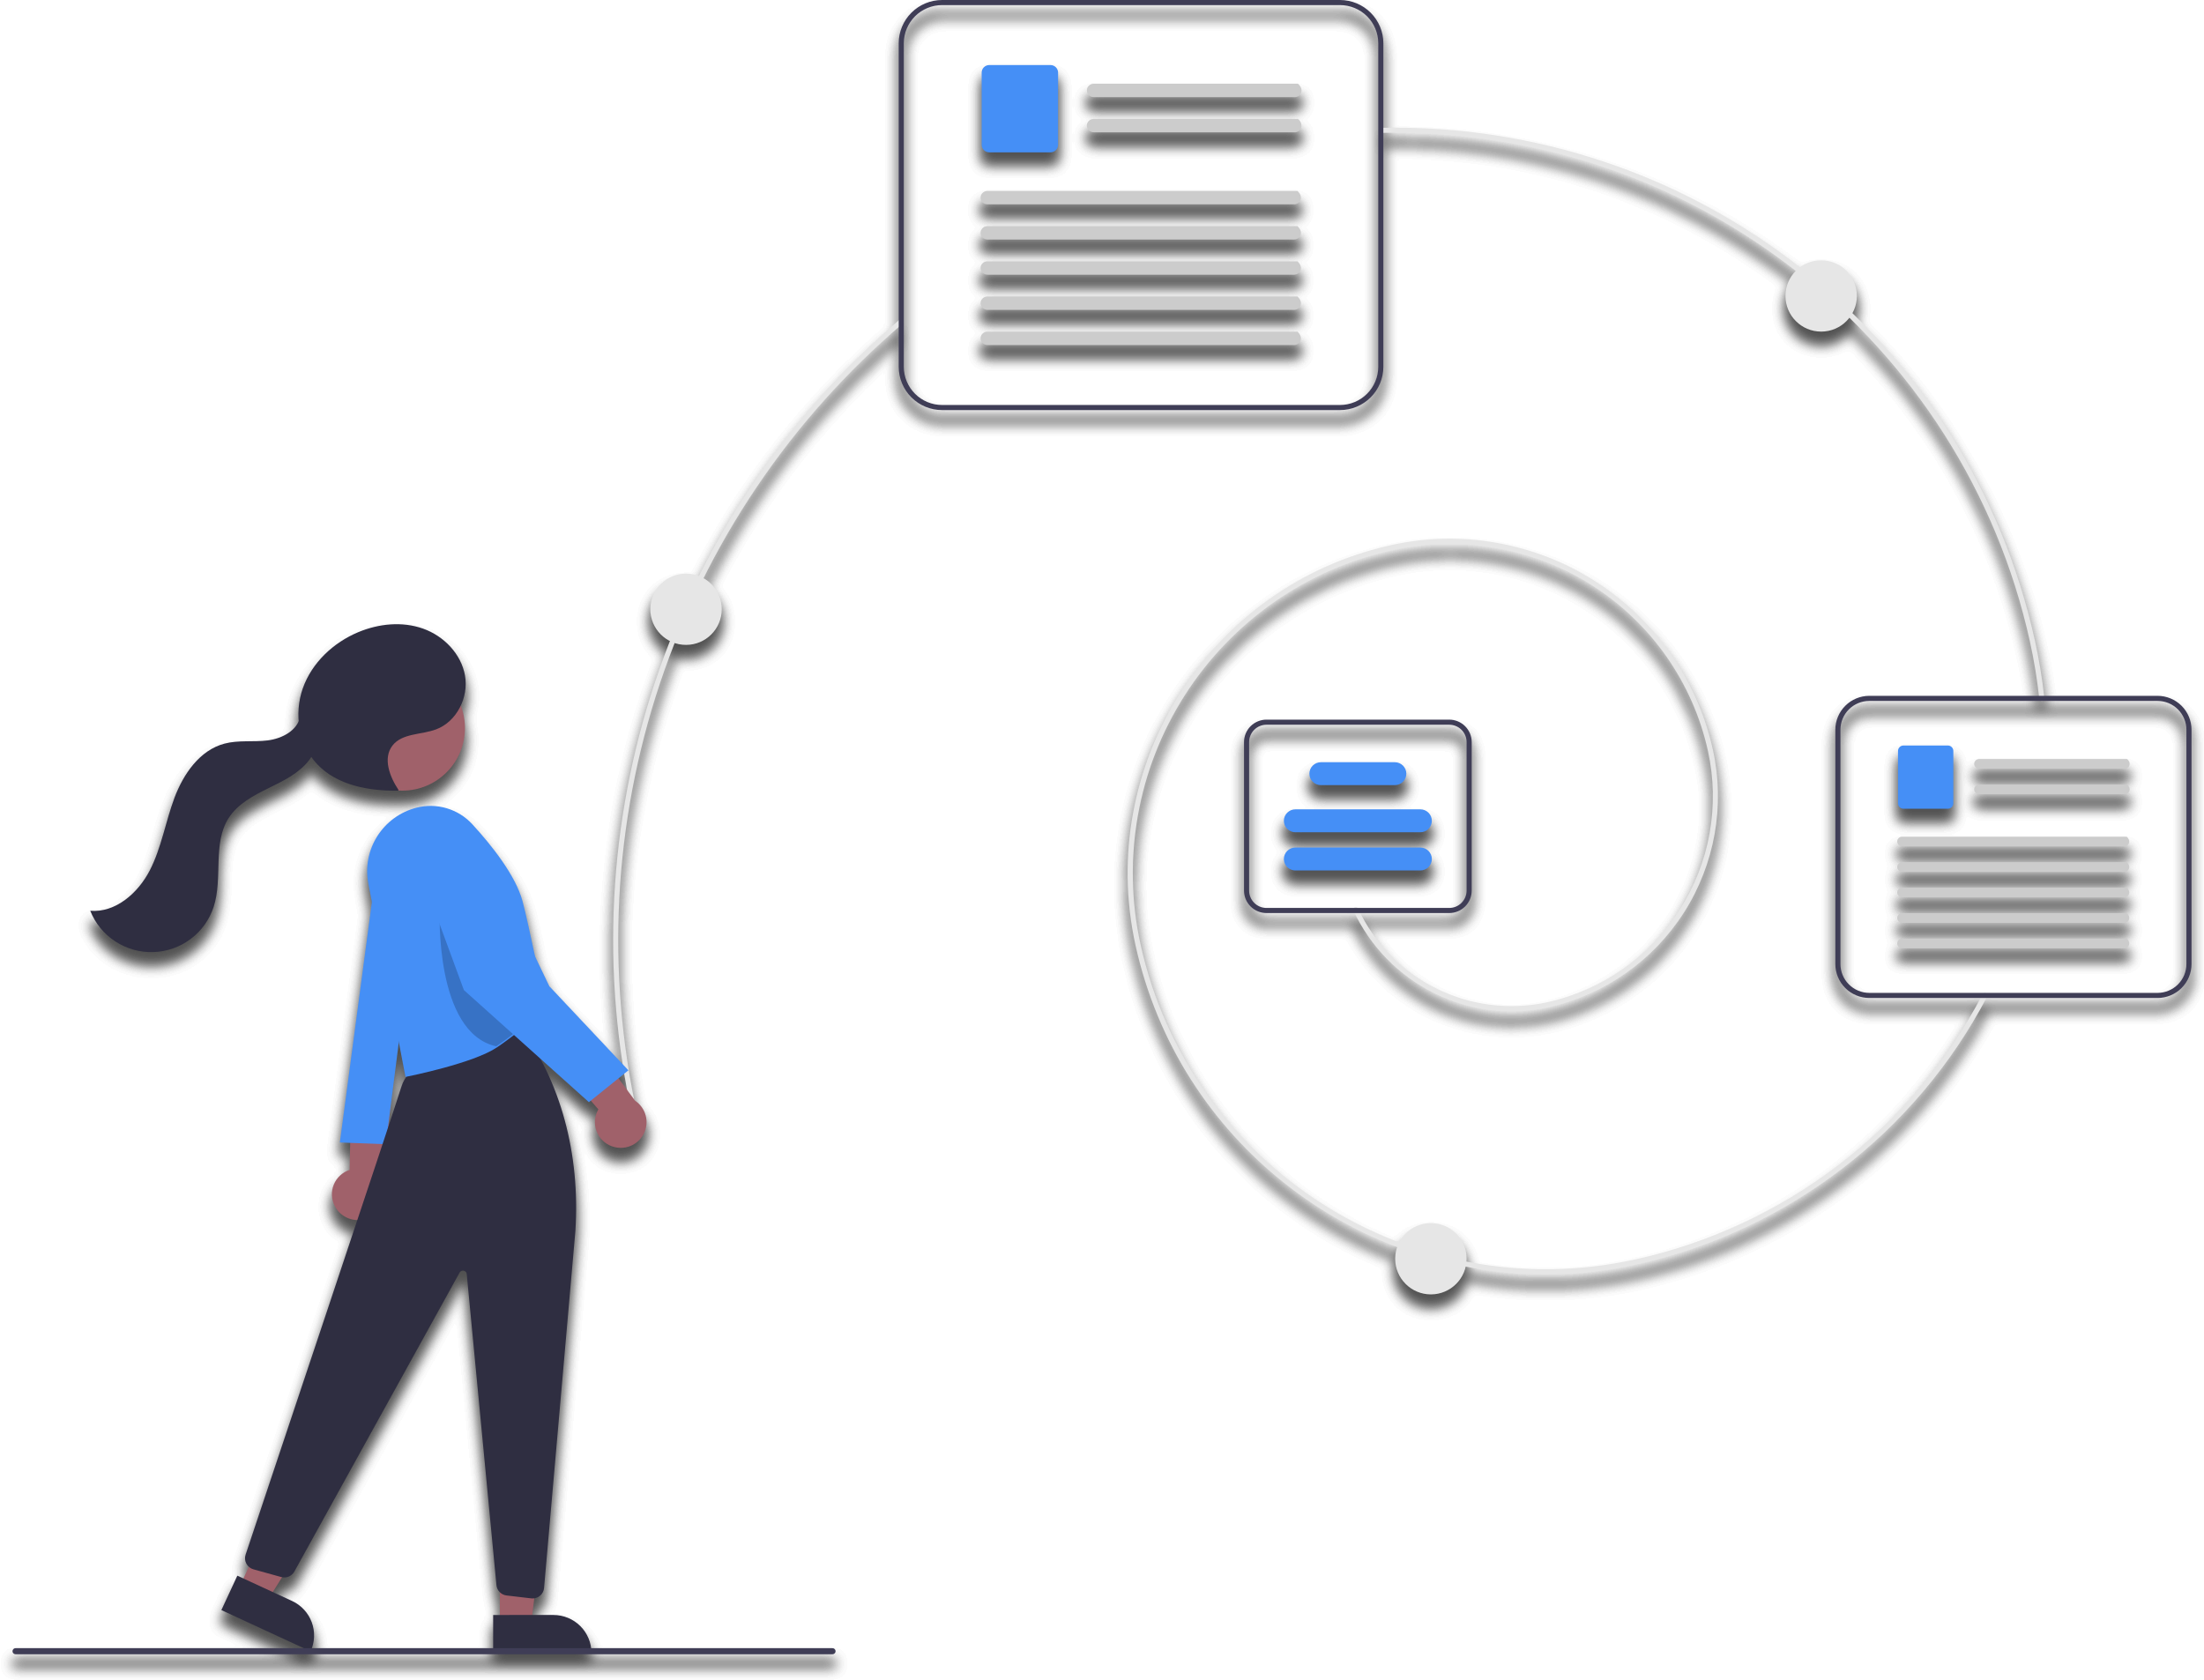
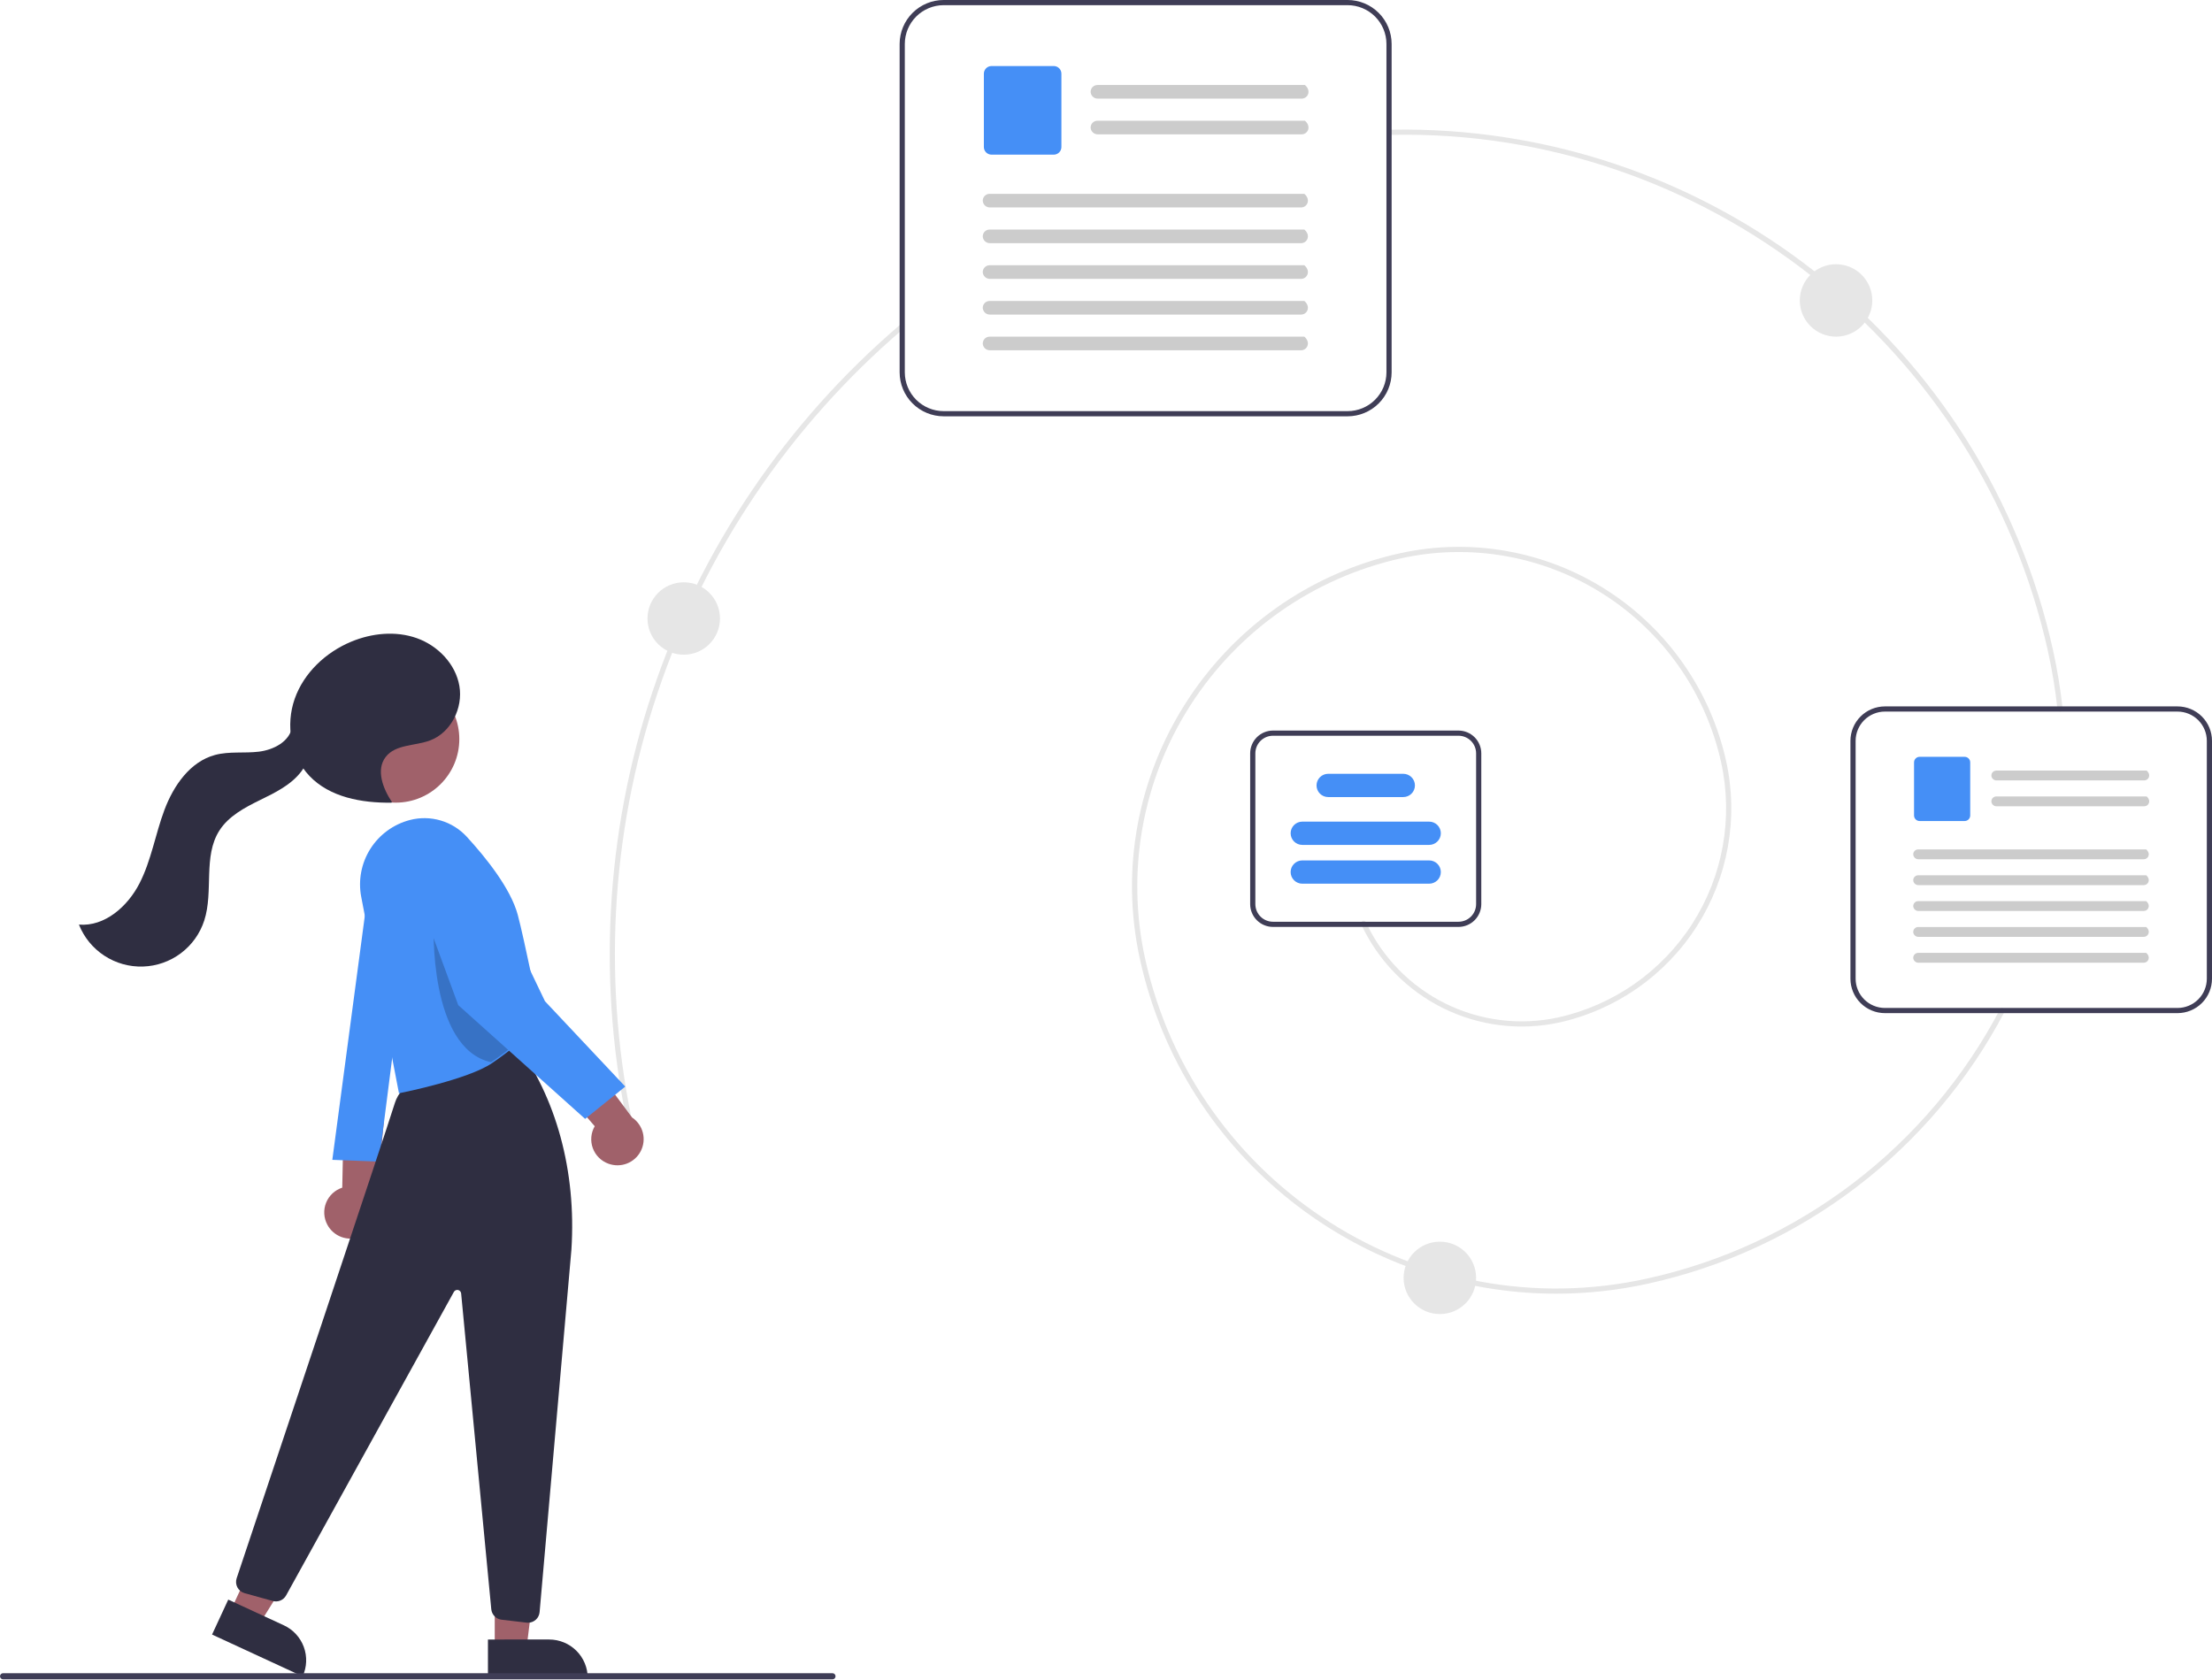
- <svg xmlns="http://www.w3.org/2000/svg" width="706" height="538" viewBox="0 0 706 538" fill="none">
-   <g filter="url(#filter0_dddd)">
-     <path d="M495.059 408.282C433.366 408.282 377.616 365.537 363.756 302.946C350.925 245.001 387.687 187.435 445.706 174.62C456.781 172.174 468.23 171.93 479.399 173.903C490.569 175.876 501.24 180.027 510.803 186.118C520.366 192.21 528.634 200.123 535.135 209.406C541.636 218.689 546.243 229.16 548.692 240.221C552.637 258.132 549.307 276.875 539.433 292.337C529.558 307.8 513.946 318.719 496.021 322.699C483.636 325.384 470.706 323.783 459.353 318.16C448 312.536 438.899 303.224 433.544 291.753C433.499 291.656 433.473 291.55 433.468 291.443C433.464 291.335 433.481 291.228 433.518 291.127C433.555 291.026 433.611 290.934 433.685 290.855C433.758 290.776 433.845 290.712 433.943 290.667C434.041 290.622 434.147 290.597 434.254 290.593C434.362 290.589 434.469 290.606 434.57 290.644C434.671 290.681 434.763 290.738 434.842 290.812C434.921 290.885 434.984 290.973 435.029 291.071C440.225 302.205 449.059 311.244 460.078 316.701C471.098 322.159 483.648 323.712 495.668 321.105C513.17 317.219 528.414 306.557 538.056 291.46C547.697 276.362 550.949 258.062 547.097 240.573C542.244 218.657 528.872 199.564 509.924 187.494C490.975 175.425 468.002 171.367 446.058 176.214C418.592 182.313 394.67 199.044 379.539 222.737C364.409 246.429 359.307 275.148 365.351 302.593C381.171 374.035 452.236 419.303 523.771 403.504C547.405 398.3 569.614 388 588.844 373.325C608.074 358.649 623.86 339.953 635.096 318.546C635.146 318.451 635.214 318.366 635.296 318.298C635.379 318.229 635.474 318.177 635.577 318.145C635.679 318.113 635.787 318.101 635.894 318.111C636.001 318.121 636.105 318.151 636.201 318.201C636.296 318.251 636.38 318.32 636.449 318.402C636.518 318.485 636.569 318.58 636.601 318.683C636.633 318.785 636.644 318.893 636.634 319C636.624 319.107 636.593 319.211 636.543 319.306C625.196 340.923 609.255 359.803 589.837 374.622C570.418 389.442 547.99 399.843 524.124 405.098C514.581 407.21 504.835 408.278 495.059 408.282Z" fill="#E6E6E6" />
-     <path d="M654.049 224.571C653.847 224.571 653.653 224.496 653.503 224.362C653.354 224.227 653.259 224.042 653.237 223.842C652.572 217.673 651.567 211.546 650.226 205.488C628.886 109.116 541.796 40.557 443.146 42.561C442.929 42.565 442.72 42.483 442.563 42.333C442.407 42.183 442.317 41.977 442.313 41.761C442.308 41.545 442.39 41.335 442.54 41.179C442.691 41.023 442.897 40.933 443.113 40.929C491.534 40.031 538.774 55.893 576.817 85.824C614.859 115.755 641.36 157.91 651.822 205.136C653.176 211.253 654.191 217.44 654.862 223.668C654.874 223.775 654.864 223.882 654.834 223.985C654.804 224.088 654.753 224.184 654.686 224.267C654.619 224.351 654.535 224.42 654.441 224.471C654.347 224.523 654.244 224.555 654.137 224.566C654.108 224.569 654.078 224.571 654.049 224.571Z" fill="#E6E6E6" />
-     <path d="M203.413 358.405C203.227 358.405 203.047 358.341 202.902 358.225C202.757 358.109 202.656 357.947 202.616 357.765C192.332 311.482 194.847 263.276 209.891 218.311C224.936 173.345 251.944 133.313 288.022 102.502C288.104 102.432 288.198 102.378 288.3 102.344C288.403 102.31 288.511 102.297 288.618 102.305C288.725 102.313 288.83 102.342 288.926 102.39C289.023 102.439 289.108 102.506 289.178 102.587C289.248 102.669 289.302 102.764 289.335 102.866C289.368 102.969 289.381 103.076 289.372 103.184C289.364 103.291 289.334 103.395 289.285 103.491C289.236 103.587 289.168 103.672 289.086 103.741C253.232 134.36 226.393 174.142 211.442 218.828C196.491 263.513 193.992 311.418 204.212 357.413C204.238 357.532 204.237 357.656 204.21 357.775C204.182 357.894 204.128 358.005 204.051 358.101C203.974 358.196 203.877 358.273 203.767 358.325C203.656 358.378 203.535 358.405 203.413 358.405Z" fill="#E6E6E6" />
-     <path d="M429.239 131.386H301.771C298.088 131.382 294.557 129.919 291.953 127.318C289.349 124.717 287.884 121.191 287.88 117.513V13.873C287.884 10.195 289.349 6.669 291.953 4.068C294.557 1.467 298.088 0.004 301.771 0H429.239C432.922 0.004 436.453 1.467 439.057 4.068C441.661 6.669 443.126 10.195 443.13 13.873V117.513C443.126 121.191 441.661 124.717 439.057 127.318C436.453 129.919 432.922 131.382 429.239 131.386ZM301.771 1.632C298.521 1.636 295.406 2.927 293.108 5.221C290.81 7.516 289.518 10.628 289.514 13.873V117.513C289.518 120.758 290.81 123.87 293.108 126.164C295.406 128.459 298.521 129.75 301.771 129.754H429.239C432.489 129.75 435.604 128.459 437.902 126.164C440.199 123.87 441.492 120.758 441.496 117.513V13.873C441.492 10.628 440.199 7.516 437.902 5.221C435.604 2.927 432.489 1.636 429.239 1.632H301.771Z" fill="#3F3D56" />
-     <path d="M414.75 31.123H350.419C349.853 31.134 349.305 30.931 348.884 30.554C348.463 30.177 348.201 29.654 348.151 29.092C348.135 28.801 348.179 28.509 348.28 28.235C348.381 27.962 348.536 27.712 348.737 27.5C348.938 27.288 349.18 27.12 349.448 27.004C349.716 26.889 350.005 26.83 350.297 26.83H415.783C417.94 28.723 416.625 31.123 414.75 31.123L414.75 31.123Z" fill="#CCCCCC" />
-     <path d="M414.75 42.393H350.419C349.853 42.404 349.305 42.201 348.884 41.824C348.463 41.447 348.201 40.924 348.151 40.362C348.135 40.07 348.179 39.779 348.28 39.505C348.381 39.232 348.536 38.981 348.737 38.77C348.938 38.558 349.18 38.389 349.448 38.274C349.716 38.159 350.005 38.099 350.297 38.099H415.783C417.94 39.993 416.625 42.393 414.75 42.393H414.75Z" fill="#CCCCCC" />
-     <path d="M336.512 48.81H316.878C316.237 48.809 315.623 48.554 315.169 48.102C314.716 47.649 314.461 47.035 314.46 46.395V23.255C314.461 22.615 314.716 22.001 315.169 21.549C315.623 21.096 316.237 20.841 316.878 20.841H336.512C337.153 20.842 337.767 21.096 338.22 21.549C338.674 22.002 338.929 22.615 338.929 23.255V46.395C338.929 47.035 338.674 47.649 338.221 48.102C337.767 48.554 337.153 48.809 336.512 48.81Z" fill="#458FF6" />
-     <path d="M414.563 65.468H316.381C315.816 65.479 315.267 65.276 314.846 64.899C314.425 64.522 314.163 63.999 314.113 63.436C314.098 63.145 314.142 62.854 314.242 62.58C314.343 62.306 314.499 62.056 314.7 61.844C314.9 61.633 315.142 61.464 315.411 61.349C315.679 61.234 315.968 61.174 316.26 61.174H415.596C417.754 63.068 416.439 65.468 414.563 65.468V65.468Z" fill="#CCCCCC" />
-     <path d="M414.563 76.741H316.381C315.816 76.752 315.267 76.549 314.846 76.172C314.425 75.795 314.163 75.272 314.113 74.71C314.098 74.418 314.142 74.127 314.242 73.853C314.343 73.58 314.499 73.329 314.7 73.118C314.9 72.906 315.142 72.737 315.411 72.622C315.679 72.507 315.968 72.448 316.26 72.448H415.596C417.754 74.341 416.439 76.741 414.563 76.741V76.741Z" fill="#CCCCCC" />
-     <path d="M414.563 88.006H316.381C315.816 88.018 315.267 87.814 314.846 87.438C314.425 87.06 314.163 86.538 314.113 85.975C314.098 85.684 314.142 85.393 314.242 85.119C314.343 84.845 314.499 84.595 314.7 84.383C314.9 84.172 315.142 84.003 315.411 83.888C315.679 83.773 315.968 83.713 316.26 83.713H415.596C417.754 85.606 416.439 88.006 414.563 88.006V88.006Z" fill="#CCCCCC" />
-     <path d="M414.563 99.279H316.381C315.816 99.29 315.267 99.087 314.846 98.71C314.425 98.333 314.163 97.81 314.113 97.248C314.098 96.956 314.142 96.665 314.242 96.391C314.343 96.118 314.499 95.867 314.7 95.656C314.9 95.444 315.142 95.275 315.411 95.16C315.679 95.045 315.968 94.986 316.26 94.986H415.596C417.754 96.879 416.439 99.279 414.563 99.279V99.279Z" fill="#CCCCCC" />
-     <path d="M414.563 110.545H316.381C315.816 110.557 315.267 110.353 314.846 109.976C314.425 109.599 314.163 109.077 314.113 108.514C314.098 108.223 314.142 107.931 314.242 107.658C314.343 107.384 314.499 107.134 314.7 106.922C314.9 106.71 315.142 106.542 315.411 106.427C315.679 106.311 315.968 106.252 316.26 106.252H415.596C417.754 108.145 416.439 110.545 414.563 110.545V110.545Z" fill="#CCCCCC" />
-     <path d="M691.121 319.742H598.788C595.904 319.739 593.138 318.593 591.099 316.556C589.059 314.519 587.912 311.757 587.909 308.877V233.804C587.912 230.923 589.059 228.162 591.099 226.125C593.138 224.088 595.904 222.942 598.788 222.939H691.121C694.005 222.942 696.77 224.088 698.81 226.125C700.849 228.162 701.997 230.923 702 233.804V308.877C701.997 311.757 700.849 314.519 698.81 316.556C696.77 318.593 694.005 319.739 691.121 319.742ZM598.788 224.571C596.337 224.574 593.987 225.547 592.254 227.278C590.521 229.009 589.546 231.356 589.543 233.804V308.877C589.546 311.325 590.521 313.672 592.254 315.402C593.987 317.133 596.337 318.107 598.788 318.11H691.121C693.572 318.107 695.922 317.133 697.655 315.402C699.388 313.672 700.363 311.325 700.366 308.877V233.804C700.363 231.356 699.388 229.009 697.655 227.278C695.922 225.547 693.572 224.574 691.121 224.571L598.788 224.571Z" fill="#3F3D56" />
-     <path d="M680.626 246.299H634.027C633.617 246.308 633.22 246.16 632.915 245.887C632.61 245.614 632.42 245.236 632.384 244.828C632.373 244.617 632.404 244.406 632.477 244.208C632.55 244.01 632.663 243.828 632.809 243.675C632.954 243.522 633.129 243.399 633.324 243.316C633.518 243.233 633.727 243.189 633.939 243.189H681.374C682.937 244.561 681.984 246.299 680.626 246.299L680.626 246.299Z" fill="#CCCCCC" />
-     <path d="M680.626 254.463H634.027C633.617 254.471 633.22 254.324 632.915 254.051C632.61 253.777 632.42 253.399 632.384 252.991C632.373 252.78 632.405 252.569 632.478 252.371C632.551 252.173 632.663 251.992 632.809 251.838C632.954 251.685 633.129 251.563 633.324 251.479C633.518 251.396 633.727 251.353 633.939 251.353H681.374C682.937 252.724 681.984 254.463 680.626 254.463L680.626 254.463Z" fill="#CCCCCC" />
-     <path d="M623.953 259.111H609.731C609.267 259.11 608.822 258.926 608.493 258.598C608.165 258.27 607.98 257.825 607.98 257.361V240.6C607.98 240.136 608.165 239.692 608.493 239.364C608.822 239.036 609.267 238.852 609.731 238.851H623.953C624.417 238.852 624.862 239.036 625.191 239.364C625.519 239.692 625.704 240.136 625.704 240.6V257.361C625.704 257.825 625.519 258.27 625.191 258.598C624.863 258.926 624.417 259.11 623.953 259.111Z" fill="#458FF6" />
-     <path d="M680.491 271.177H609.372C608.962 271.186 608.565 271.038 608.26 270.765C607.955 270.492 607.765 270.113 607.729 269.706C607.717 269.495 607.749 269.284 607.822 269.086C607.895 268.887 608.008 268.706 608.153 268.553C608.299 268.399 608.474 268.277 608.668 268.194C608.863 268.11 609.072 268.067 609.284 268.067H681.239C682.802 269.439 681.849 271.177 680.491 271.177V271.177Z" fill="#CCCCCC" />
-     <path d="M680.491 279.343H609.372C608.962 279.351 608.565 279.204 608.26 278.931C607.955 278.658 607.765 278.279 607.729 277.871C607.717 277.661 607.749 277.449 607.822 277.251C607.895 277.053 608.008 276.872 608.153 276.718C608.299 276.565 608.474 276.443 608.668 276.359C608.863 276.276 609.072 276.233 609.284 276.233H681.239C682.802 277.604 681.849 279.343 680.491 279.343V279.343Z" fill="#CCCCCC" />
-     <path d="M680.491 287.503H609.372C608.962 287.512 608.565 287.364 608.26 287.091C607.955 286.818 607.765 286.439 607.729 286.032C607.717 285.821 607.749 285.61 607.822 285.412C607.895 285.213 608.008 285.032 608.153 284.879C608.299 284.726 608.474 284.603 608.668 284.52C608.863 284.436 609.072 284.393 609.284 284.393H681.239C682.802 285.765 681.849 287.503 680.491 287.503V287.503Z" fill="#CCCCCC" />
-     <path d="M680.491 295.669H609.372C608.962 295.677 608.565 295.53 608.26 295.257C607.955 294.983 607.765 294.605 607.729 294.197C607.717 293.986 607.749 293.775 607.822 293.577C607.895 293.379 608.008 293.198 608.153 293.044C608.299 292.891 608.474 292.769 608.668 292.685C608.863 292.602 609.072 292.559 609.284 292.559H681.239C682.802 293.93 681.849 295.669 680.491 295.669V295.669Z" fill="#CCCCCC" />
-     <path d="M680.491 303.83H609.372C608.962 303.838 608.565 303.691 608.26 303.417C607.955 303.144 607.765 302.766 607.729 302.358C607.717 302.147 607.749 301.936 607.822 301.738C607.895 301.54 608.008 301.358 608.153 301.205C608.299 301.052 608.474 300.93 608.668 300.846C608.863 300.763 609.072 300.72 609.284 300.72H681.239C682.802 302.091 681.849 303.83 680.491 303.83V303.83Z" fill="#CCCCCC" />
-     <path d="M464.228 292.533H405.689C403.781 292.53 401.952 291.773 400.603 290.425C399.254 289.078 398.495 287.251 398.493 285.345V237.75C398.495 235.845 399.254 234.018 400.603 232.67C401.952 231.323 403.781 230.565 405.689 230.563H464.228C466.136 230.565 467.965 231.323 469.314 232.67C470.663 234.018 471.422 235.845 471.424 237.75V285.345C471.422 287.251 470.663 289.078 469.314 290.425C467.965 291.773 466.136 292.53 464.228 292.533ZM405.689 232.195C404.215 232.197 402.801 232.782 401.758 233.824C400.715 234.865 400.129 236.277 400.127 237.75V285.345C400.129 286.818 400.715 288.23 401.758 289.272C402.801 290.313 404.215 290.899 405.689 290.9H464.228C465.703 290.899 467.116 290.313 468.159 289.272C469.202 288.23 469.788 286.818 469.79 285.345V237.75C469.788 236.277 469.202 234.865 468.159 233.824C467.116 232.782 465.703 232.197 464.228 232.195H405.689Z" fill="#3F3D56" />
-     <path d="M454.978 266.648H414.939C413.964 266.648 413.029 266.261 412.339 265.572C411.65 264.884 411.262 263.95 411.262 262.976C411.262 262.002 411.65 261.068 412.339 260.379C413.029 259.69 413.964 259.303 414.939 259.303H454.978C455.953 259.303 456.888 259.69 457.578 260.379C458.267 261.068 458.655 262.002 458.655 262.976C458.655 263.95 458.267 264.884 457.578 265.572C456.888 266.261 455.953 266.648 454.978 266.648Z" fill="#458FF6" />
-     <path d="M446.807 251.551H423.111C422.135 251.551 421.2 251.164 420.511 250.475C419.821 249.787 419.434 248.853 419.434 247.879C419.434 246.905 419.821 245.971 420.511 245.282C421.2 244.593 422.135 244.206 423.111 244.206H446.807C447.782 244.206 448.717 244.593 449.407 245.282C450.096 245.971 450.484 246.905 450.484 247.879C450.484 248.853 450.096 249.787 449.407 250.475C448.717 251.164 447.782 251.551 446.807 251.551Z" fill="#458FF6" />
-     <path d="M454.978 278.889H414.939C413.964 278.889 413.029 278.502 412.339 277.813C411.65 277.125 411.262 276.191 411.262 275.217C411.262 274.243 411.65 273.309 412.339 272.62C413.029 271.931 413.964 271.544 414.939 271.544H454.978C455.953 271.544 456.888 271.931 457.578 272.62C458.267 273.309 458.655 274.243 458.655 275.217C458.655 276.191 458.267 277.125 457.578 277.813C456.888 278.502 455.953 278.889 454.978 278.889Z" fill="#458FF6" />
-     <path d="M107.28 386.488C106.715 385.43 106.389 384.26 106.325 383.062C106.261 381.864 106.461 380.667 106.911 379.555C107.361 378.442 108.049 377.442 108.928 376.624C109.807 375.806 110.854 375.19 111.997 374.821L112.599 345.665L125.091 354.267L122.604 380.635C123.099 382.593 122.858 384.665 121.925 386.457C120.993 388.249 119.435 389.638 117.546 390.359C115.657 391.081 113.568 391.086 111.676 390.372C109.784 389.659 108.22 388.277 107.28 386.488H107.28Z" fill="#A0616A" />
-     <path d="M121.093 274.223L108.865 366.041L123.585 366.595L135.887 270.209L132.935 268.469C131.812 267.807 130.542 267.434 129.238 267.381C127.935 267.329 126.64 267.6 125.467 268.17C124.294 268.74 123.281 269.591 122.517 270.647C121.754 271.703 121.265 272.932 121.093 274.223Z" fill="#458FF6" />
-     <path d="M160.119 520.281L170.136 520.281L174.902 481.691L160.117 481.691L160.119 520.281Z" fill="#A0616A" />
-     <path d="M189.457 529.57L157.973 529.572L157.972 517.423L177.292 517.422C180.518 517.422 183.612 518.702 185.893 520.98C188.175 523.258 189.456 526.348 189.457 529.57Z" fill="#2F2E41" />
-     <path d="M76.772 508.325L85.862 512.527L106.421 479.509L93.004 473.306L76.772 508.325Z" fill="#A0616A" />
-     <path d="M99.487 529.064L70.916 515.854L76.026 504.83L93.558 512.936C96.486 514.289 98.755 516.749 99.867 519.774C100.979 522.798 100.842 526.14 99.487 529.064Z" fill="#2F2E41" />
-     <path d="M170.621 512.127C170.474 512.127 170.327 512.119 170.182 512.102L162.256 511.17C161.423 511.069 160.649 510.687 160.061 510.087C159.474 509.488 159.109 508.706 159.025 507.872L149.512 408.197C149.487 407.937 149.379 407.691 149.204 407.496C149.03 407.302 148.797 407.168 148.54 407.115C148.284 407.062 148.017 407.092 147.779 407.201C147.542 407.311 147.345 407.493 147.219 407.722L94.286 503.5C93.888 504.225 93.255 504.794 92.492 505.115C91.729 505.435 90.879 505.487 90.082 505.264L81.179 502.794C80.698 502.661 80.25 502.432 79.861 502.12C79.472 501.808 79.15 501.421 78.916 500.981C78.682 500.541 78.54 500.059 78.498 499.562C78.457 499.066 78.517 498.566 78.675 498.094C86.429 474.923 125.277 358.792 128.599 348.103C132.567 335.332 162.194 330.299 164.746 329.889L166.213 328.424L166.495 328.803C179.572 346.384 185.899 369.668 184.312 394.367L184.312 394.376L174.274 508.775C174.194 509.688 173.775 510.539 173.099 511.159C172.423 511.779 171.539 512.125 170.621 512.127Z" fill="#2F2E41" />
-     <path d="M128.867 253.313C139.951 253.313 148.936 244.339 148.936 233.27C148.936 222.2 139.951 213.226 128.867 213.226C117.784 213.226 108.798 222.2 108.798 233.27C108.798 244.339 117.784 253.313 128.867 253.313Z" fill="#A0616A" />
-     <path d="M129.891 345.033L117.983 283.043C116.986 277.806 118.02 272.387 120.874 267.883C123.729 263.38 128.191 260.128 133.356 258.786C136.548 257.957 139.906 258.013 143.069 258.948C146.232 259.883 149.08 261.661 151.306 264.092C157.384 270.719 165.105 280.363 167.37 288.675C169.288 295.731 174.684 322.171 174.739 322.437L174.781 322.647L174.632 322.802C174.604 322.831 171.713 325.815 167.212 329.54C164.571 331.726 161.872 333.755 159.19 335.57C151.657 340.65 131.163 344.779 130.295 344.952L129.891 345.033Z" fill="#458FF6" />
-     <path opacity="0.2" d="M158.96 335.233C161.951 333.209 164.664 331.12 166.952 329.226C166.126 317.035 148.142 291.508 140.853 291.508C140.853 291.508 139.129 330.851 158.96 335.233Z" fill="black" />
-     <path d="M195.979 367.253C194.849 366.844 193.824 366.193 192.974 365.345C192.124 364.497 191.47 363.474 191.059 362.346C190.648 361.219 190.489 360.016 190.594 358.821C190.699 357.626 191.065 356.468 191.667 355.429L172.58 333.36L187.627 331.404L203.445 352.661C205.125 353.786 206.333 355.487 206.841 357.442C207.349 359.397 207.121 361.471 206.201 363.269C205.281 365.068 203.732 366.467 201.848 367.201C199.964 367.935 197.875 367.953 195.979 367.253H195.979Z" fill="#A0616A" />
-     <path d="M142.617 260.11C143.448 260.127 144.276 260.222 145.09 260.393C146.737 260.769 148.265 261.547 149.537 262.658C150.808 263.769 151.784 265.178 152.377 266.758L175.973 315.99L201.303 342.92L188.638 353.121L148.6 317.214L132.604 273.733C132.093 272.163 131.964 270.494 132.227 268.864C132.489 267.234 133.136 265.69 134.115 264.359C135.093 263.028 136.374 261.948 137.852 261.21C139.331 260.471 140.964 260.094 142.617 260.11Z" fill="#458FF6" />
-     <path d="M127.679 253.128C124.823 248.859 122.569 242.938 125.714 238.875C128.818 234.865 134.941 235.456 139.695 233.681C146.317 231.21 150.157 223.44 148.959 216.482C147.762 209.524 142.169 203.756 135.507 201.396C128.844 199.036 121.331 199.804 114.807 202.521C106.775 205.867 99.885 212.339 96.996 220.537C94.107 228.735 95.652 238.579 101.645 244.88C108.071 251.635 118.155 253.436 127.484 253.327" fill="#2F2E41" />
-     <path d="M96.164 229.496C95.347 234.058 90.335 236.65 85.729 237.219C81.124 237.789 76.359 237.058 71.875 238.255C63.97 240.364 58.757 247.956 55.887 255.609C53.017 263.261 51.745 271.52 48.016 278.794C44.288 286.068 37.058 292.481 28.905 291.8C30.502 295.817 33.301 299.243 36.92 301.612C40.539 303.981 44.802 305.177 49.127 305.037C53.452 304.897 57.628 303.427 61.086 300.829C64.544 298.231 67.115 294.631 68.448 290.52C71.443 281.284 68.005 270.271 73.243 262.093C76.142 257.568 81.147 254.907 85.973 252.535C90.799 250.163 95.865 247.729 99.1 243.438C102.336 239.147 102.983 232.37 98.995 228.764" fill="#2F2E41" />
-     <path d="M4.973 530H266.687C266.944 529.999 267.191 529.896 267.373 529.714C267.555 529.532 267.657 529.285 267.657 529.028C267.657 528.771 267.555 528.524 267.373 528.342C267.191 528.16 266.944 528.057 266.687 528.057H4.973C4.715 528.057 4.469 528.16 4.287 528.342C4.105 528.524 4.003 528.771 4.003 529.028C4.003 529.285 4.105 529.532 4.287 529.714C4.469 529.896 4.715 529.999 4.973 530Z" fill="#3F3D56" />
-     <path d="M219.756 206.618C226.074 206.618 231.195 201.503 231.195 195.193C231.195 188.883 226.074 183.768 219.756 183.768C213.438 183.768 208.316 188.883 208.316 195.193C208.316 201.503 213.438 206.618 219.756 206.618Z" fill="#E6E6E6" />
-     <path d="M583.368 106.242C589.686 106.242 594.807 101.127 594.807 94.817C594.807 88.507 589.686 83.392 583.368 83.392C577.05 83.392 571.928 88.507 571.928 94.817C571.928 101.127 577.05 106.242 583.368 106.242Z" fill="#E6E6E6" />
-     <path d="M458.351 414.713C464.668 414.713 469.79 409.598 469.79 403.288C469.79 396.979 464.668 391.864 458.351 391.864C452.033 391.864 446.911 396.979 446.911 403.288C446.911 409.598 452.033 414.713 458.351 414.713Z" fill="#E6E6E6" />
-   </g>
-   <defs>
-     <filter id="filter0_dddd" x="0" y="0" width="706" height="538" filterUnits="userSpaceOnUse" color-interpolation-filters="sRGB">
-       <feFlood flood-opacity="0" result="BackgroundImageFix" />
-       <feColorMatrix in="SourceAlpha" type="matrix" values="0 0 0 0 0 0 0 0 0 0 0 0 0 0 0 0 0 0 127 0" />
-       <feOffset dy="4" />
-       <feGaussianBlur stdDeviation="2" />
-       <feColorMatrix type="matrix" values="0 0 0 0 0 0 0 0 0 0 0 0 0 0 0 0 0 0 0.25 0" />
-       <feBlend mode="normal" in2="BackgroundImageFix" result="effect1_dropShadow" />
-       <feColorMatrix in="SourceAlpha" type="matrix" values="0 0 0 0 0 0 0 0 0 0 0 0 0 0 0 0 0 0 127 0" />
-       <feOffset dy="4" />
-       <feGaussianBlur stdDeviation="2" />
-       <feColorMatrix type="matrix" values="0 0 0 0 0 0 0 0 0 0 0 0 0 0 0 0 0 0 0.25 0" />
-       <feBlend mode="normal" in2="effect1_dropShadow" result="effect2_dropShadow" />
-       <feColorMatrix in="SourceAlpha" type="matrix" values="0 0 0 0 0 0 0 0 0 0 0 0 0 0 0 0 0 0 127 0" />
-       <feOffset dy="4" />
-       <feGaussianBlur stdDeviation="2" />
-       <feColorMatrix type="matrix" values="0 0 0 0 0 0 0 0 0 0 0 0 0 0 0 0 0 0 0.25 0" />
-       <feBlend mode="normal" in2="effect2_dropShadow" result="effect3_dropShadow" />
-       <feColorMatrix in="SourceAlpha" type="matrix" values="0 0 0 0 0 0 0 0 0 0 0 0 0 0 0 0 0 0 127 0" />
-       <feOffset dy="4" />
-       <feGaussianBlur stdDeviation="2" />
-       <feColorMatrix type="matrix" values="0 0 0 0 0 0 0 0 0 0 0 0 0 0 0 0 0 0 0.25 0" />
-       <feBlend mode="normal" in2="effect3_dropShadow" result="effect4_dropShadow" />
-       <feBlend mode="normal" in="SourceGraphic" in2="effect4_dropShadow" result="shape" />
-     </filter>
-   </defs>
+ <svg xmlns="http://www.w3.org/2000/svg" width="698" height="530" viewBox="0 0 698 530" fill="none">
+   <path d="M491.059 408.282C429.366 408.282 373.616 365.537 359.756 302.946C346.925 245.001 383.687 187.435 441.706 174.62C452.781 172.174 464.23 171.93 475.399 173.903C486.569 175.876 497.24 180.027 506.803 186.118C516.366 192.21 524.634 200.123 531.135 209.406C537.636 218.689 542.243 229.16 544.692 240.221C548.637 258.132 545.307 276.875 535.433 292.337C525.558 307.8 509.946 318.719 492.021 322.699C479.636 325.384 466.706 323.784 455.353 318.16C444 312.537 434.899 303.225 429.544 291.753C429.499 291.656 429.473 291.55 429.468 291.443C429.464 291.336 429.481 291.228 429.518 291.127C429.555 291.026 429.611 290.934 429.685 290.855C429.758 290.776 429.845 290.712 429.943 290.667C430.041 290.622 430.147 290.597 430.254 290.593C430.362 290.589 430.469 290.606 430.57 290.644C430.671 290.681 430.763 290.738 430.842 290.812C430.921 290.885 430.984 290.973 431.029 291.071C436.225 302.205 445.059 311.244 456.078 316.702C467.098 322.159 479.648 323.712 491.668 321.105C509.17 317.219 524.414 306.557 534.056 291.46C543.697 276.362 546.949 258.062 543.097 240.573C538.244 218.657 524.872 199.564 505.924 187.495C486.975 175.425 464.002 171.367 442.058 176.214C414.592 182.313 390.67 199.044 375.539 222.737C360.409 246.429 355.307 275.148 361.351 302.594C377.171 374.035 448.236 419.303 519.771 403.504C543.405 398.3 565.614 388 584.844 373.325C604.074 358.649 619.86 339.954 631.096 318.546C631.146 318.451 631.214 318.367 631.296 318.298C631.379 318.229 631.474 318.177 631.577 318.145C631.679 318.113 631.787 318.102 631.894 318.111C632.001 318.121 632.105 318.152 632.201 318.202C632.296 318.252 632.38 318.32 632.449 318.402C632.518 318.485 632.569 318.58 632.601 318.683C632.633 318.785 632.644 318.893 632.634 319C632.624 319.107 632.593 319.211 632.543 319.306C621.196 340.923 605.255 359.803 585.837 374.622C566.418 389.442 543.99 399.843 520.124 405.098C510.581 407.211 500.835 408.278 491.059 408.282Z" fill="#E6E6E6" />
+   <path d="M650.049 224.571C649.847 224.571 649.653 224.496 649.503 224.362C649.354 224.227 649.259 224.042 649.237 223.842C648.572 217.673 647.567 211.546 646.226 205.488C624.886 109.116 537.796 40.557 439.146 42.561C438.929 42.565 438.72 42.483 438.563 42.333C438.407 42.183 438.317 41.977 438.313 41.761C438.308 41.545 438.39 41.335 438.54 41.179C438.691 41.023 438.897 40.933 439.113 40.929C487.534 40.031 534.774 55.893 572.817 85.824C610.859 115.755 637.36 157.911 647.822 205.136C649.176 211.253 650.191 217.44 650.862 223.668C650.874 223.775 650.864 223.883 650.834 223.985C650.804 224.088 650.753 224.184 650.686 224.267C650.619 224.351 650.535 224.42 650.441 224.471C650.347 224.523 650.244 224.555 650.137 224.566C650.108 224.57 650.078 224.571 650.049 224.571Z" fill="#E6E6E6" />
+   <path d="M199.413 358.405C199.227 358.405 199.047 358.342 198.902 358.225C198.757 358.109 198.656 357.947 198.616 357.766C188.332 311.482 190.847 263.276 205.891 218.311C220.936 173.345 247.944 133.313 284.022 102.502C284.104 102.432 284.198 102.378 284.3 102.344C284.403 102.31 284.511 102.297 284.618 102.305C284.725 102.313 284.83 102.342 284.926 102.39C285.023 102.439 285.108 102.506 285.178 102.588C285.248 102.669 285.302 102.764 285.335 102.866C285.368 102.969 285.381 103.077 285.372 103.184C285.364 103.291 285.334 103.396 285.285 103.491C285.236 103.587 285.168 103.672 285.086 103.742C249.232 134.361 222.393 174.143 207.442 218.828C192.491 263.513 189.992 311.418 200.212 357.413C200.238 357.533 200.237 357.656 200.21 357.775C200.182 357.894 200.128 358.006 200.051 358.101C199.974 358.196 199.877 358.273 199.767 358.326C199.656 358.378 199.535 358.406 199.413 358.405Z" fill="#E6E6E6" />
+   <path d="M425.239 131.386H297.771C294.088 131.382 290.557 129.919 287.953 127.318C285.349 124.717 283.884 121.191 283.88 117.513V13.873C283.884 10.195 285.349 6.669 287.953 4.068C290.557 1.467 294.088 0.004 297.771 0H425.239C428.922 0.004 432.453 1.467 435.057 4.068C437.661 6.669 439.126 10.195 439.13 13.873V117.513C439.126 121.191 437.661 124.717 435.057 127.318C432.453 129.919 428.922 131.382 425.239 131.386ZM297.771 1.632C294.521 1.636 291.406 2.927 289.108 5.221C286.81 7.516 285.518 10.628 285.514 13.873V117.513C285.518 120.758 286.81 123.87 289.108 126.164C291.406 128.459 294.521 129.75 297.771 129.754H425.239C428.489 129.75 431.604 128.459 433.902 126.164C436.199 123.87 437.492 120.758 437.496 117.513V13.873C437.492 10.628 436.199 7.516 433.902 5.221C431.604 2.927 428.489 1.636 425.239 1.632H297.771Z" fill="#3F3D56" />
+   <path d="M410.75 31.123H346.419C345.853 31.135 345.305 30.931 344.884 30.554C344.463 30.177 344.201 29.655 344.151 29.092C344.135 28.801 344.179 28.51 344.28 28.236C344.381 27.962 344.536 27.712 344.737 27.5C344.938 27.288 345.18 27.12 345.448 27.005C345.716 26.89 346.005 26.83 346.297 26.83H411.783C413.94 28.723 412.625 31.123 410.75 31.123L410.75 31.123Z" fill="#CCCCCC" />
+   <path d="M410.75 42.393H346.419C345.853 42.404 345.305 42.201 344.884 41.824C344.463 41.447 344.201 40.924 344.151 40.362C344.135 40.071 344.179 39.779 344.28 39.505C344.381 39.232 344.536 38.981 344.737 38.77C344.938 38.558 345.18 38.389 345.448 38.274C345.716 38.159 346.005 38.1 346.297 38.1H411.783C413.94 39.993 412.625 42.393 410.75 42.393H410.75Z" fill="#CCCCCC" />
+   <path d="M332.512 48.81H312.878C312.237 48.809 311.623 48.554 311.169 48.102C310.716 47.649 310.461 47.035 310.46 46.395V23.256C310.461 22.615 310.716 22.002 311.169 21.549C311.623 21.096 312.237 20.841 312.878 20.841H332.512C333.153 20.842 333.767 21.096 334.22 21.549C334.674 22.002 334.929 22.615 334.929 23.256V46.395C334.929 47.035 334.674 47.649 334.221 48.102C333.767 48.554 333.153 48.809 332.512 48.81Z" fill="#458FF6" />
+   <path d="M410.563 65.468H312.381C311.816 65.48 311.267 65.276 310.846 64.899C310.425 64.522 310.163 63.999 310.113 63.437C310.098 63.146 310.142 62.854 310.242 62.581C310.343 62.307 310.499 62.057 310.7 61.845C310.9 61.633 311.142 61.465 311.411 61.349C311.679 61.234 311.968 61.175 312.26 61.175H411.596C413.754 63.068 412.439 65.468 410.563 65.468V65.468Z" fill="#CCCCCC" />
+   <path d="M410.563 76.741H312.381C311.816 76.752 311.267 76.549 310.846 76.172C310.425 75.794 310.163 75.272 310.113 74.709C310.098 74.418 310.142 74.127 310.242 73.853C310.343 73.579 310.499 73.329 310.7 73.117C310.9 72.906 311.142 72.737 311.411 72.622C311.679 72.507 311.968 72.447 312.26 72.447H411.596C413.754 74.341 412.439 76.741 410.563 76.741V76.741Z" fill="#CCCCCC" />
+   <path d="M410.563 88.006H312.381C311.816 88.018 311.267 87.814 310.846 87.437C310.425 87.06 310.163 86.537 310.113 85.975C310.098 85.684 310.142 85.392 310.242 85.119C310.343 84.845 310.499 84.595 310.7 84.383C310.9 84.171 311.142 84.003 311.411 83.888C311.679 83.772 311.968 83.713 312.26 83.713H411.596C413.754 85.606 412.439 88.006 410.563 88.006V88.006Z" fill="#CCCCCC" />
+   <path d="M410.563 99.279H312.381C311.816 99.29 311.267 99.087 310.846 98.71C310.425 98.333 310.163 97.81 310.113 97.247C310.098 96.956 310.142 96.665 310.242 96.391C310.343 96.118 310.499 95.867 310.7 95.656C310.9 95.444 311.142 95.275 311.411 95.16C311.679 95.045 311.968 94.985 312.26 94.985H411.596C413.754 96.879 412.439 99.279 410.563 99.279V99.279Z" fill="#CCCCCC" />
+   <path d="M410.563 110.545H312.381C311.816 110.557 311.267 110.353 310.846 109.976C310.425 109.599 310.163 109.077 310.113 108.514C310.098 108.223 310.142 107.931 310.242 107.658C310.343 107.384 310.499 107.134 310.7 106.922C310.9 106.71 311.142 106.542 311.411 106.427C311.679 106.311 311.968 106.252 312.26 106.252H411.596C413.754 108.145 412.439 110.545 410.563 110.545V110.545Z" fill="#CCCCCC" />
+   <path d="M687.121 319.741H594.788C591.904 319.738 589.138 318.592 587.099 316.556C585.059 314.519 583.912 311.757 583.909 308.876V233.804C583.912 230.923 585.059 228.161 587.099 226.124C589.138 224.087 591.904 222.942 594.788 222.938H687.121C690.005 222.942 692.77 224.087 694.81 226.124C696.849 228.161 697.997 230.923 698 233.804V308.876C697.997 311.757 696.849 314.519 694.81 316.556C692.77 318.592 690.005 319.738 687.121 319.741ZM594.788 224.571C592.337 224.573 589.987 225.547 588.254 227.278C586.521 229.009 585.546 231.356 585.543 233.804V308.876C585.546 311.324 586.521 313.671 588.254 315.402C589.987 317.133 592.337 318.107 594.788 318.109H687.121C689.572 318.107 691.922 317.133 693.655 315.402C695.388 313.671 696.363 311.324 696.366 308.876V233.804C696.363 231.356 695.388 229.009 693.655 227.278C691.922 225.547 689.572 224.573 687.121 224.571L594.788 224.571Z" fill="#3F3D56" />
+   <path d="M676.626 246.299H630.027C629.617 246.308 629.22 246.16 628.915 245.887C628.61 245.614 628.42 245.236 628.384 244.828C628.373 244.617 628.404 244.406 628.477 244.208C628.55 244.01 628.663 243.828 628.809 243.675C628.954 243.522 629.129 243.399 629.324 243.316C629.518 243.233 629.727 243.189 629.939 243.189H677.374C678.937 244.561 677.984 246.299 676.626 246.299L676.626 246.299Z" fill="#CCCCCC" />
+   <path d="M676.626 254.462H630.027C629.617 254.471 629.22 254.323 628.915 254.05C628.61 253.777 628.42 253.399 628.384 252.991C628.373 252.78 628.405 252.569 628.478 252.371C628.551 252.173 628.663 251.991 628.809 251.838C628.954 251.685 629.129 251.562 629.324 251.479C629.518 251.396 629.727 251.353 629.939 251.353H677.374C678.937 252.724 677.984 254.462 676.626 254.462L676.626 254.462Z" fill="#CCCCCC" />
+   <path d="M619.953 259.11H605.731C605.267 259.11 604.822 258.925 604.493 258.597C604.165 258.269 603.98 257.825 603.98 257.361V240.6C603.98 240.136 604.165 239.691 604.493 239.363C604.822 239.035 605.267 238.851 605.731 238.851H619.953C620.417 238.851 620.862 239.036 621.191 239.364C621.519 239.691 621.704 240.136 621.704 240.6V257.361C621.704 257.825 621.519 258.269 621.191 258.597C620.863 258.925 620.417 259.11 619.953 259.11Z" fill="#458FF6" />
+   <path d="M676.491 271.177H605.372C604.962 271.186 604.565 271.038 604.26 270.765C603.955 270.492 603.765 270.113 603.729 269.706C603.717 269.495 603.749 269.284 603.822 269.086C603.895 268.887 604.008 268.706 604.153 268.553C604.299 268.399 604.474 268.277 604.668 268.194C604.863 268.11 605.072 268.067 605.284 268.067H677.239C678.802 269.439 677.849 271.177 676.491 271.177V271.177Z" fill="#CCCCCC" />
+   <path d="M676.491 279.343H605.372C604.962 279.352 604.565 279.204 604.26 278.931C603.955 278.658 603.765 278.279 603.729 277.872C603.717 277.661 603.749 277.45 603.822 277.252C603.895 277.053 604.008 276.872 604.153 276.719C604.299 276.565 604.474 276.443 604.668 276.36C604.863 276.276 605.072 276.233 605.284 276.233H677.239C678.802 277.605 677.849 279.343 676.491 279.343V279.343Z" fill="#CCCCCC" />
+   <path d="M676.491 287.503H605.372C604.962 287.512 604.565 287.364 604.26 287.091C603.955 286.818 603.765 286.44 603.729 286.032C603.717 285.821 603.749 285.61 603.822 285.412C603.895 285.214 604.008 285.032 604.153 284.879C604.299 284.726 604.474 284.603 604.668 284.52C604.863 284.437 605.072 284.394 605.284 284.394H677.239C678.802 285.765 677.849 287.503 676.491 287.503V287.503Z" fill="#CCCCCC" />
+   <path d="M676.491 295.669H605.372C604.962 295.677 604.565 295.53 604.26 295.256C603.955 294.983 603.765 294.605 603.729 294.197C603.717 293.986 603.749 293.775 603.822 293.577C603.895 293.379 604.008 293.197 604.153 293.044C604.299 292.891 604.474 292.769 604.668 292.685C604.863 292.602 605.072 292.559 605.284 292.559H677.239C678.802 293.93 677.849 295.668 676.491 295.668V295.669Z" fill="#CCCCCC" />
+   <path d="M676.491 303.83H605.372C604.962 303.838 604.565 303.691 604.26 303.417C603.955 303.144 603.765 302.766 603.729 302.358C603.717 302.147 603.749 301.936 603.822 301.738C603.895 301.54 604.008 301.358 604.153 301.205C604.299 301.052 604.474 300.93 604.668 300.846C604.863 300.763 605.072 300.72 605.284 300.72H677.239C678.802 302.091 677.849 303.83 676.491 303.83V303.83Z" fill="#CCCCCC" />
+   <path d="M460.228 292.532H401.689C399.781 292.53 397.952 291.772 396.603 290.425C395.254 289.077 394.495 287.251 394.493 285.345V237.75C394.495 235.844 395.254 234.017 396.603 232.67C397.952 231.323 399.781 230.565 401.689 230.562H460.228C462.136 230.565 463.965 231.323 465.314 232.67C466.663 234.017 467.422 235.844 467.424 237.75V285.345C467.422 287.251 466.663 289.077 465.314 290.425C463.965 291.772 462.136 292.53 460.228 292.532ZM401.689 232.195C400.215 232.196 398.801 232.782 397.758 233.824C396.715 234.865 396.129 236.277 396.127 237.75V285.345C396.129 286.818 396.715 288.23 397.758 289.271C398.801 290.313 400.215 290.898 401.689 290.9H460.228C461.703 290.898 463.116 290.313 464.159 289.271C465.202 288.23 465.788 286.818 465.79 285.345V237.75C465.788 236.277 465.202 234.865 464.159 233.824C463.116 232.782 461.703 232.196 460.228 232.195H401.689Z" fill="#3F3D56" />
+   <path d="M450.978 266.648H410.939C409.964 266.648 409.029 266.261 408.339 265.573C407.65 264.884 407.262 263.95 407.262 262.976C407.262 262.002 407.65 261.068 408.339 260.379C409.029 259.691 409.964 259.304 410.939 259.304H450.978C451.953 259.304 452.888 259.691 453.578 260.379C454.267 261.068 454.655 262.002 454.655 262.976C454.655 263.95 454.267 264.884 453.578 265.573C452.888 266.261 451.953 266.648 450.978 266.648Z" fill="#458FF6" />
+   <path d="M442.807 251.551H419.111C418.135 251.551 417.2 251.164 416.511 250.475C415.821 249.786 415.434 248.852 415.434 247.878C415.434 246.904 415.821 245.97 416.511 245.282C417.2 244.593 418.135 244.206 419.111 244.206H442.807C443.782 244.206 444.717 244.593 445.407 245.282C446.096 245.97 446.484 246.904 446.484 247.878C446.484 248.852 446.096 249.786 445.407 250.475C444.717 251.164 443.782 251.551 442.807 251.551Z" fill="#458FF6" />
+   <path d="M450.978 278.889H410.939C409.964 278.889 409.029 278.502 408.339 277.813C407.65 277.124 407.262 276.19 407.262 275.216C407.262 274.242 407.65 273.308 408.339 272.62C409.029 271.931 409.964 271.544 410.939 271.544H450.978C451.953 271.544 452.888 271.931 453.578 272.62C454.267 273.308 454.655 274.242 454.655 275.216C454.655 276.19 454.267 277.124 453.578 277.813C452.888 278.502 451.953 278.889 450.978 278.889Z" fill="#458FF6" />
+   <path d="M103.28 386.489C102.715 385.43 102.389 384.261 102.325 383.063C102.261 381.865 102.461 380.667 102.911 379.555C103.361 378.442 104.049 377.442 104.928 376.624C105.807 375.806 106.854 375.19 107.997 374.821L108.599 345.665L121.091 354.267L118.604 380.635C119.099 382.593 118.858 384.665 117.925 386.457C116.993 388.25 115.435 389.638 113.546 390.36C111.657 391.081 109.568 391.086 107.676 390.372C105.784 389.659 104.22 388.277 103.28 386.489H103.28Z" fill="#A0616A" />
+   <path d="M117.093 274.223L104.865 366.041L119.585 366.595L131.887 270.209L128.935 268.469C127.812 267.807 126.542 267.434 125.238 267.381C123.935 267.329 122.64 267.6 121.467 268.17C120.294 268.74 119.281 269.591 118.517 270.647C117.754 271.703 117.265 272.932 117.093 274.223Z" fill="#458FF6" />
+   <path d="M156.119 520.281L166.136 520.28L170.902 481.69L156.117 481.691L156.119 520.281Z" fill="#A0616A" />
+   <path d="M185.457 529.57L153.973 529.572L153.972 517.423L173.292 517.422C176.518 517.422 179.612 518.702 181.893 520.98C184.175 523.258 185.456 526.348 185.457 529.57Z" fill="#2F2E41" />
+   <path d="M72.772 508.325L81.862 512.527L102.421 479.509L89.004 473.306L72.772 508.325Z" fill="#A0616A" />
+   <path d="M95.487 529.064L66.916 515.855L72.026 504.83L89.558 512.936C92.486 514.29 94.755 516.749 95.867 519.774C96.979 522.799 96.842 526.141 95.487 529.064Z" fill="#2F2E41" />
+   <path d="M166.621 512.127C166.474 512.127 166.327 512.119 166.182 512.101L158.256 511.17C157.423 511.069 156.649 510.687 156.061 510.087C155.474 509.488 155.109 508.706 155.025 507.872L145.512 408.197C145.487 407.937 145.379 407.691 145.204 407.496C145.03 407.302 144.797 407.168 144.54 407.115C144.284 407.062 144.017 407.092 143.779 407.201C143.542 407.311 143.345 407.493 143.219 407.722L90.286 503.5C89.888 504.225 89.255 504.794 88.492 505.114C87.729 505.435 86.879 505.487 86.082 505.264L77.179 502.794C76.698 502.661 76.25 502.431 75.861 502.12C75.472 501.808 75.15 501.421 74.916 500.981C74.682 500.541 74.54 500.058 74.498 499.562C74.457 499.066 74.517 498.566 74.675 498.094C82.429 474.922 121.277 358.792 124.599 348.103C128.567 335.332 158.194 330.299 160.746 329.889L162.213 328.424L162.495 328.803C175.572 346.384 181.899 369.668 180.312 394.367L180.312 394.376L170.274 508.775C170.194 509.688 169.775 510.539 169.099 511.159C168.423 511.779 167.539 512.125 166.621 512.127Z" fill="#2F2E41" />
+   <path d="M124.867 253.313C135.951 253.313 144.936 244.339 144.936 233.27C144.936 222.2 135.951 213.227 124.867 213.227C113.784 213.227 104.798 222.2 104.798 233.27C104.798 244.339 113.784 253.313 124.867 253.313Z" fill="#A0616A" />
+   <path d="M125.891 345.033L113.983 283.043C112.986 277.806 114.02 272.387 116.874 267.883C119.729 263.38 124.191 260.128 129.356 258.786C132.548 257.957 135.906 258.013 139.069 258.948C142.232 259.883 145.08 261.661 147.306 264.092C153.384 270.719 161.105 280.363 163.37 288.675C165.288 295.731 170.684 322.171 170.739 322.437L170.781 322.647L170.632 322.802C170.604 322.831 167.713 325.815 163.212 329.54C160.571 331.726 157.872 333.755 155.19 335.57C147.657 340.65 127.163 344.779 126.295 344.952L125.891 345.033Z" fill="#458FF6" />
+   <path opacity="0.2" d="M154.96 335.232C157.951 333.209 160.664 331.12 162.952 329.226C162.126 317.034 144.142 291.508 136.853 291.508C136.853 291.508 135.129 330.85 154.96 335.232Z" fill="black" />
+   <path d="M191.979 367.253C190.849 366.844 189.824 366.192 188.974 365.345C188.124 364.497 187.47 363.474 187.059 362.346C186.648 361.219 186.489 360.016 186.594 358.82C186.699 357.625 187.065 356.468 187.667 355.429L168.58 333.36L183.627 331.404L199.445 352.661C201.125 353.786 202.333 355.487 202.841 357.442C203.349 359.397 203.121 361.47 202.201 363.269C201.281 365.068 199.732 366.466 197.848 367.201C195.964 367.935 193.875 367.953 191.979 367.253H191.979Z" fill="#A0616A" />
+   <path d="M138.617 260.11C139.448 260.127 140.276 260.222 141.09 260.393C142.737 260.769 144.265 261.547 145.537 262.658C146.808 263.769 147.784 265.178 148.377 266.758L171.973 315.99L197.303 342.92L184.638 353.121L144.6 317.214L128.604 273.733C128.093 272.163 127.964 270.494 128.227 268.864C128.489 267.234 129.136 265.689 130.115 264.358C131.093 263.027 132.374 261.948 133.852 261.209C135.331 260.471 136.964 260.094 138.617 260.11Z" fill="#458FF6" />
+   <path d="M123.679 253.128C120.823 248.858 118.569 242.938 121.714 238.875C124.818 234.865 130.941 235.456 135.695 233.681C142.317 231.21 146.157 223.44 144.959 216.482C143.762 209.524 138.169 203.756 131.507 201.396C124.844 199.036 117.331 199.804 110.807 202.521C102.775 205.867 95.885 212.339 92.996 220.537C90.107 228.735 91.652 238.578 97.645 244.88C104.071 251.635 114.155 253.436 123.484 253.326" fill="#2F2E41" />
+   <path d="M92.164 229.496C91.347 234.058 86.335 236.65 81.729 237.219C77.124 237.789 72.359 237.059 67.875 238.255C59.97 240.364 54.757 247.956 51.887 255.609C49.017 263.261 47.745 271.521 44.016 278.794C40.288 286.068 33.058 292.481 24.905 291.801C26.502 295.817 29.301 299.243 32.92 301.612C36.539 303.981 40.802 305.177 45.127 305.037C49.452 304.897 53.628 303.427 57.086 300.829C60.544 298.231 63.115 294.631 64.448 290.52C67.443 281.285 64.005 270.271 69.243 262.094C72.142 257.569 77.147 254.907 81.973 252.535C86.799 250.164 91.865 247.729 95.1 243.438C98.336 239.147 98.983 232.37 94.995 228.765" fill="#2F2E41" />
+   <path d="M0.973 530H262.687C262.944 529.999 263.191 529.896 263.373 529.714C263.555 529.532 263.657 529.285 263.657 529.028C263.657 528.771 263.555 528.524 263.373 528.342C263.191 528.16 262.944 528.057 262.687 528.057H0.973C0.715 528.057 0.469 528.16 0.287 528.342C0.105 528.524 0.003 528.771 0.003 529.028C0.003 529.285 0.105 529.532 0.287 529.714C0.469 529.896 0.715 529.999 0.973 530Z" fill="#3F3D56" />
+   <path d="M215.756 206.617C222.074 206.617 227.195 201.502 227.195 195.192C227.195 188.883 222.074 183.768 215.756 183.768C209.438 183.768 204.316 188.883 204.316 195.192C204.316 201.502 209.438 206.617 215.756 206.617Z" fill="#E6E6E6" />
+   <path d="M579.368 106.242C585.686 106.242 590.807 101.127 590.807 94.817C590.807 88.508 585.686 83.393 579.368 83.393C573.05 83.393 567.928 88.508 567.928 94.817C567.928 101.127 573.05 106.242 579.368 106.242Z" fill="#E6E6E6" />
+   <path d="M454.351 414.713C460.668 414.713 465.79 409.598 465.79 403.288C465.79 396.978 460.668 391.863 454.351 391.863C448.033 391.863 442.911 396.978 442.911 403.288C442.911 409.598 448.033 414.713 454.351 414.713Z" fill="#E6E6E6" />
</svg>
